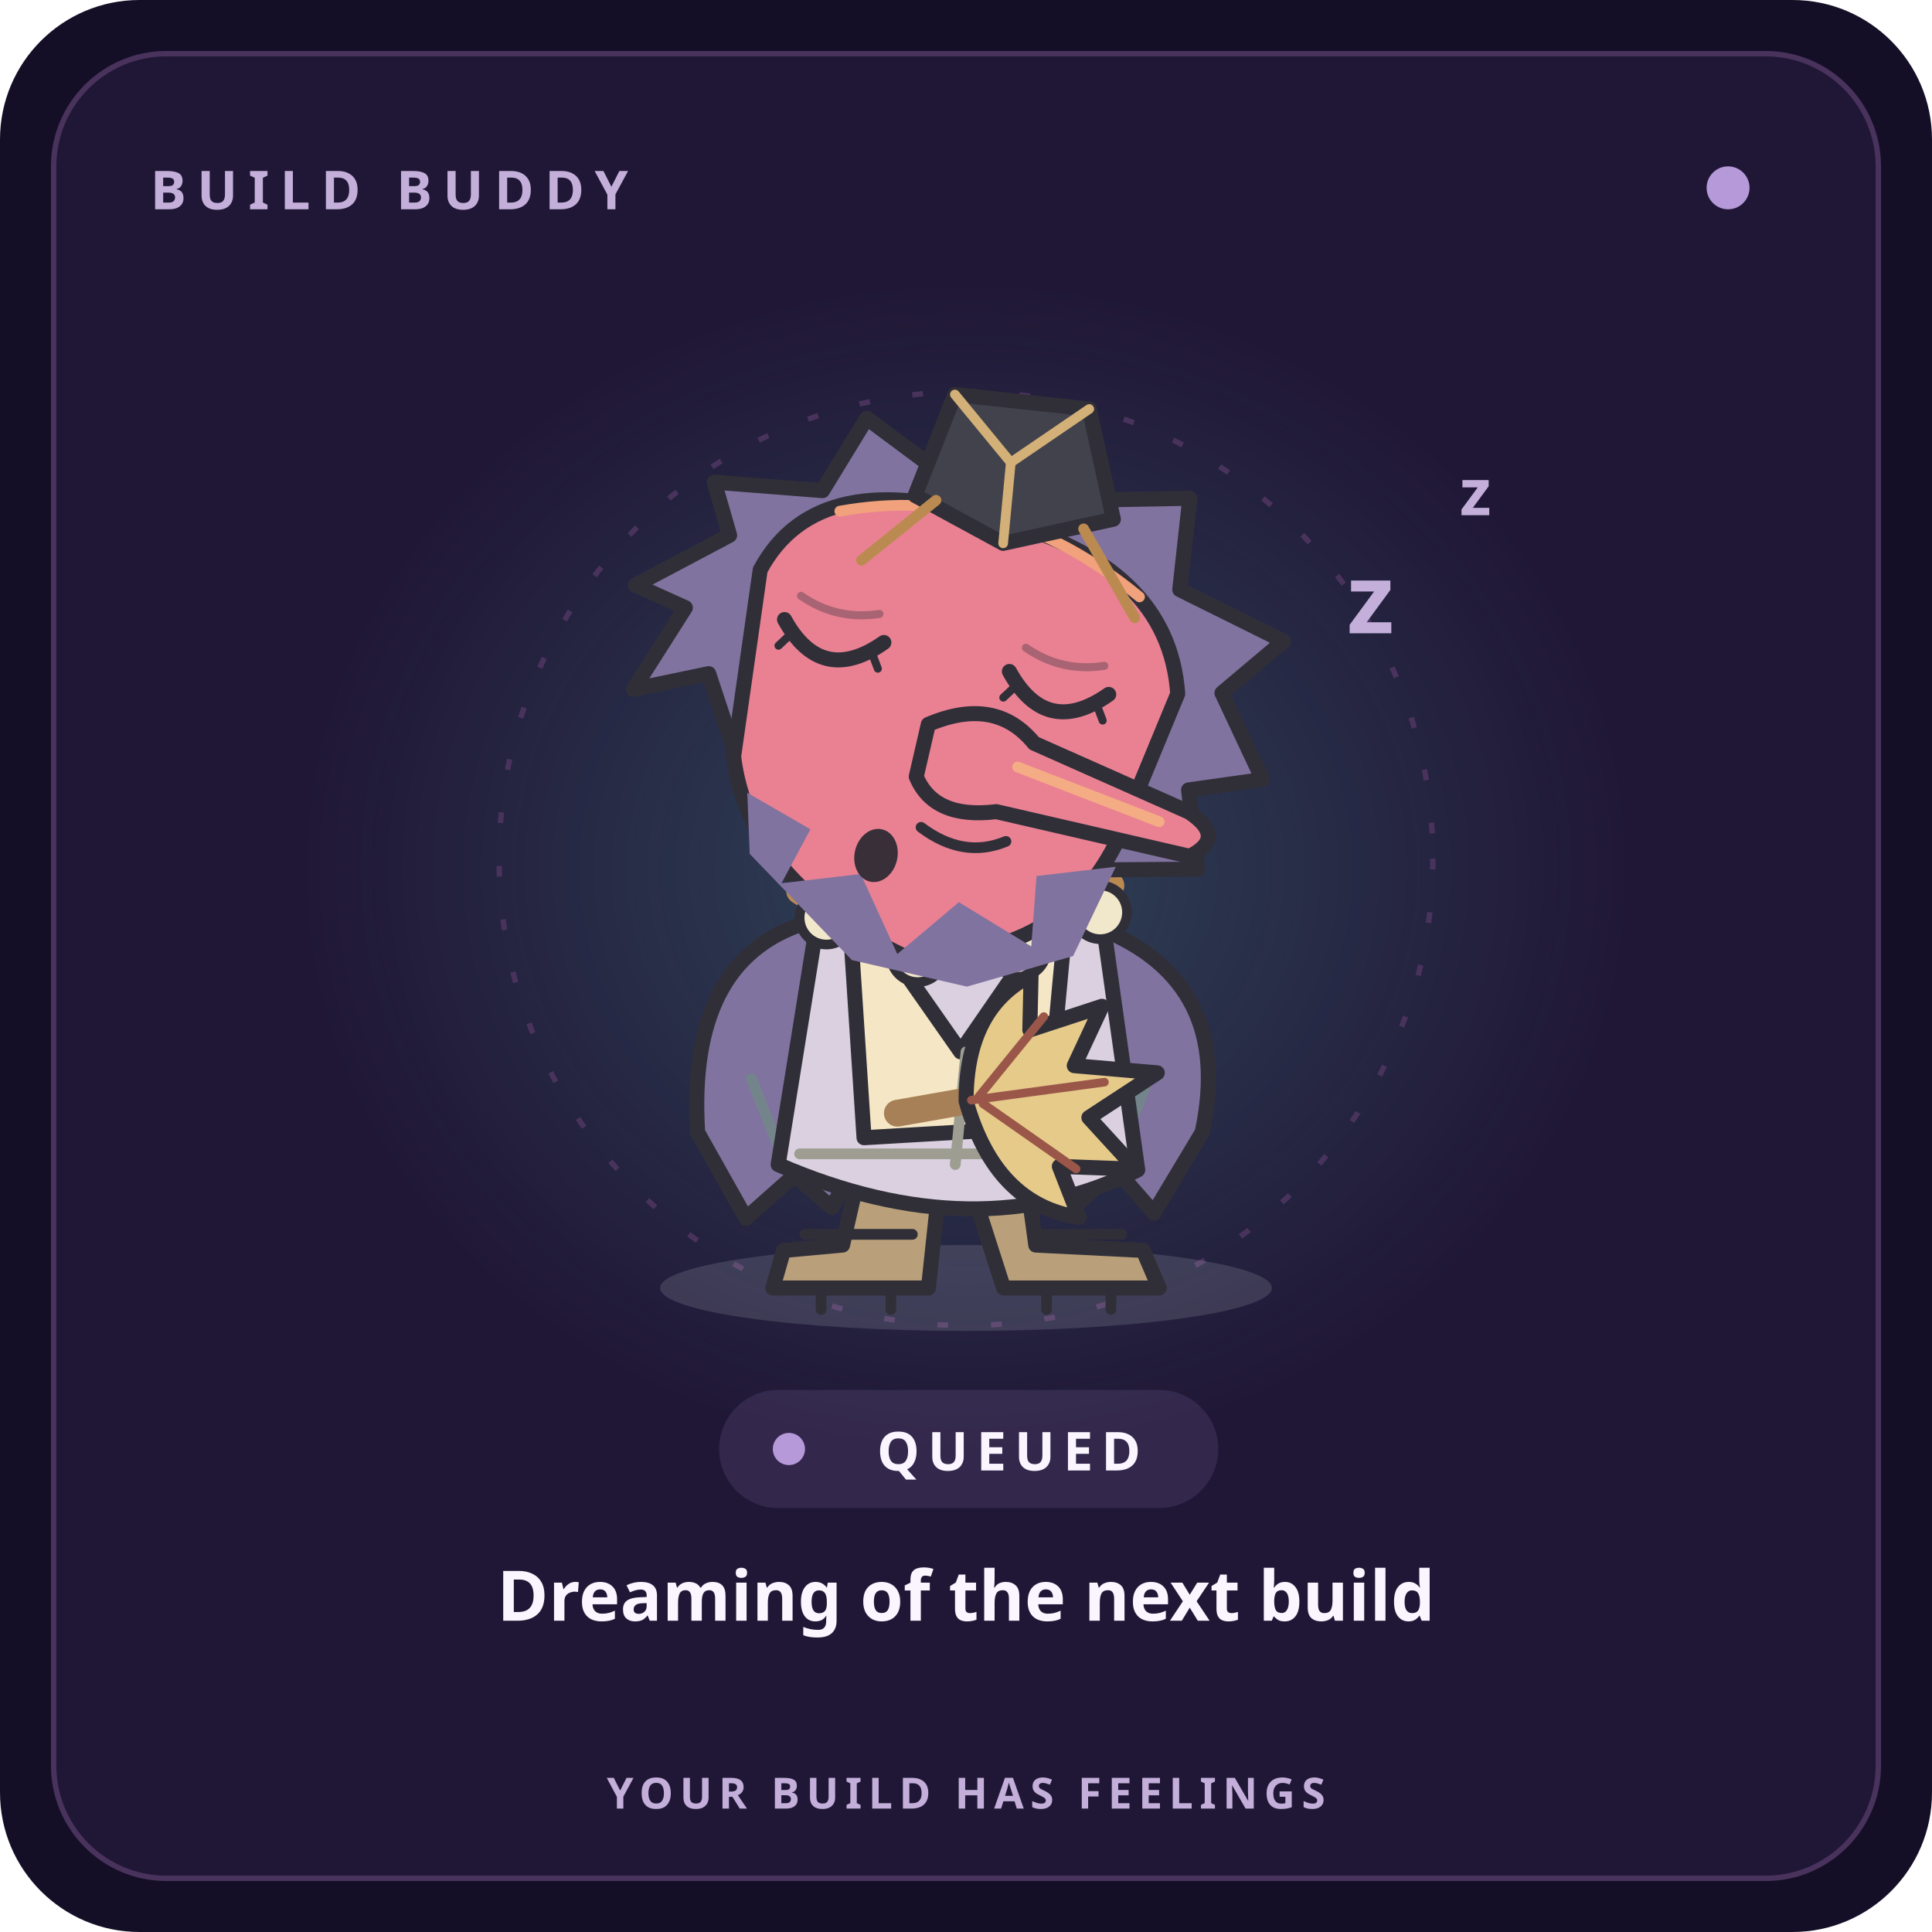
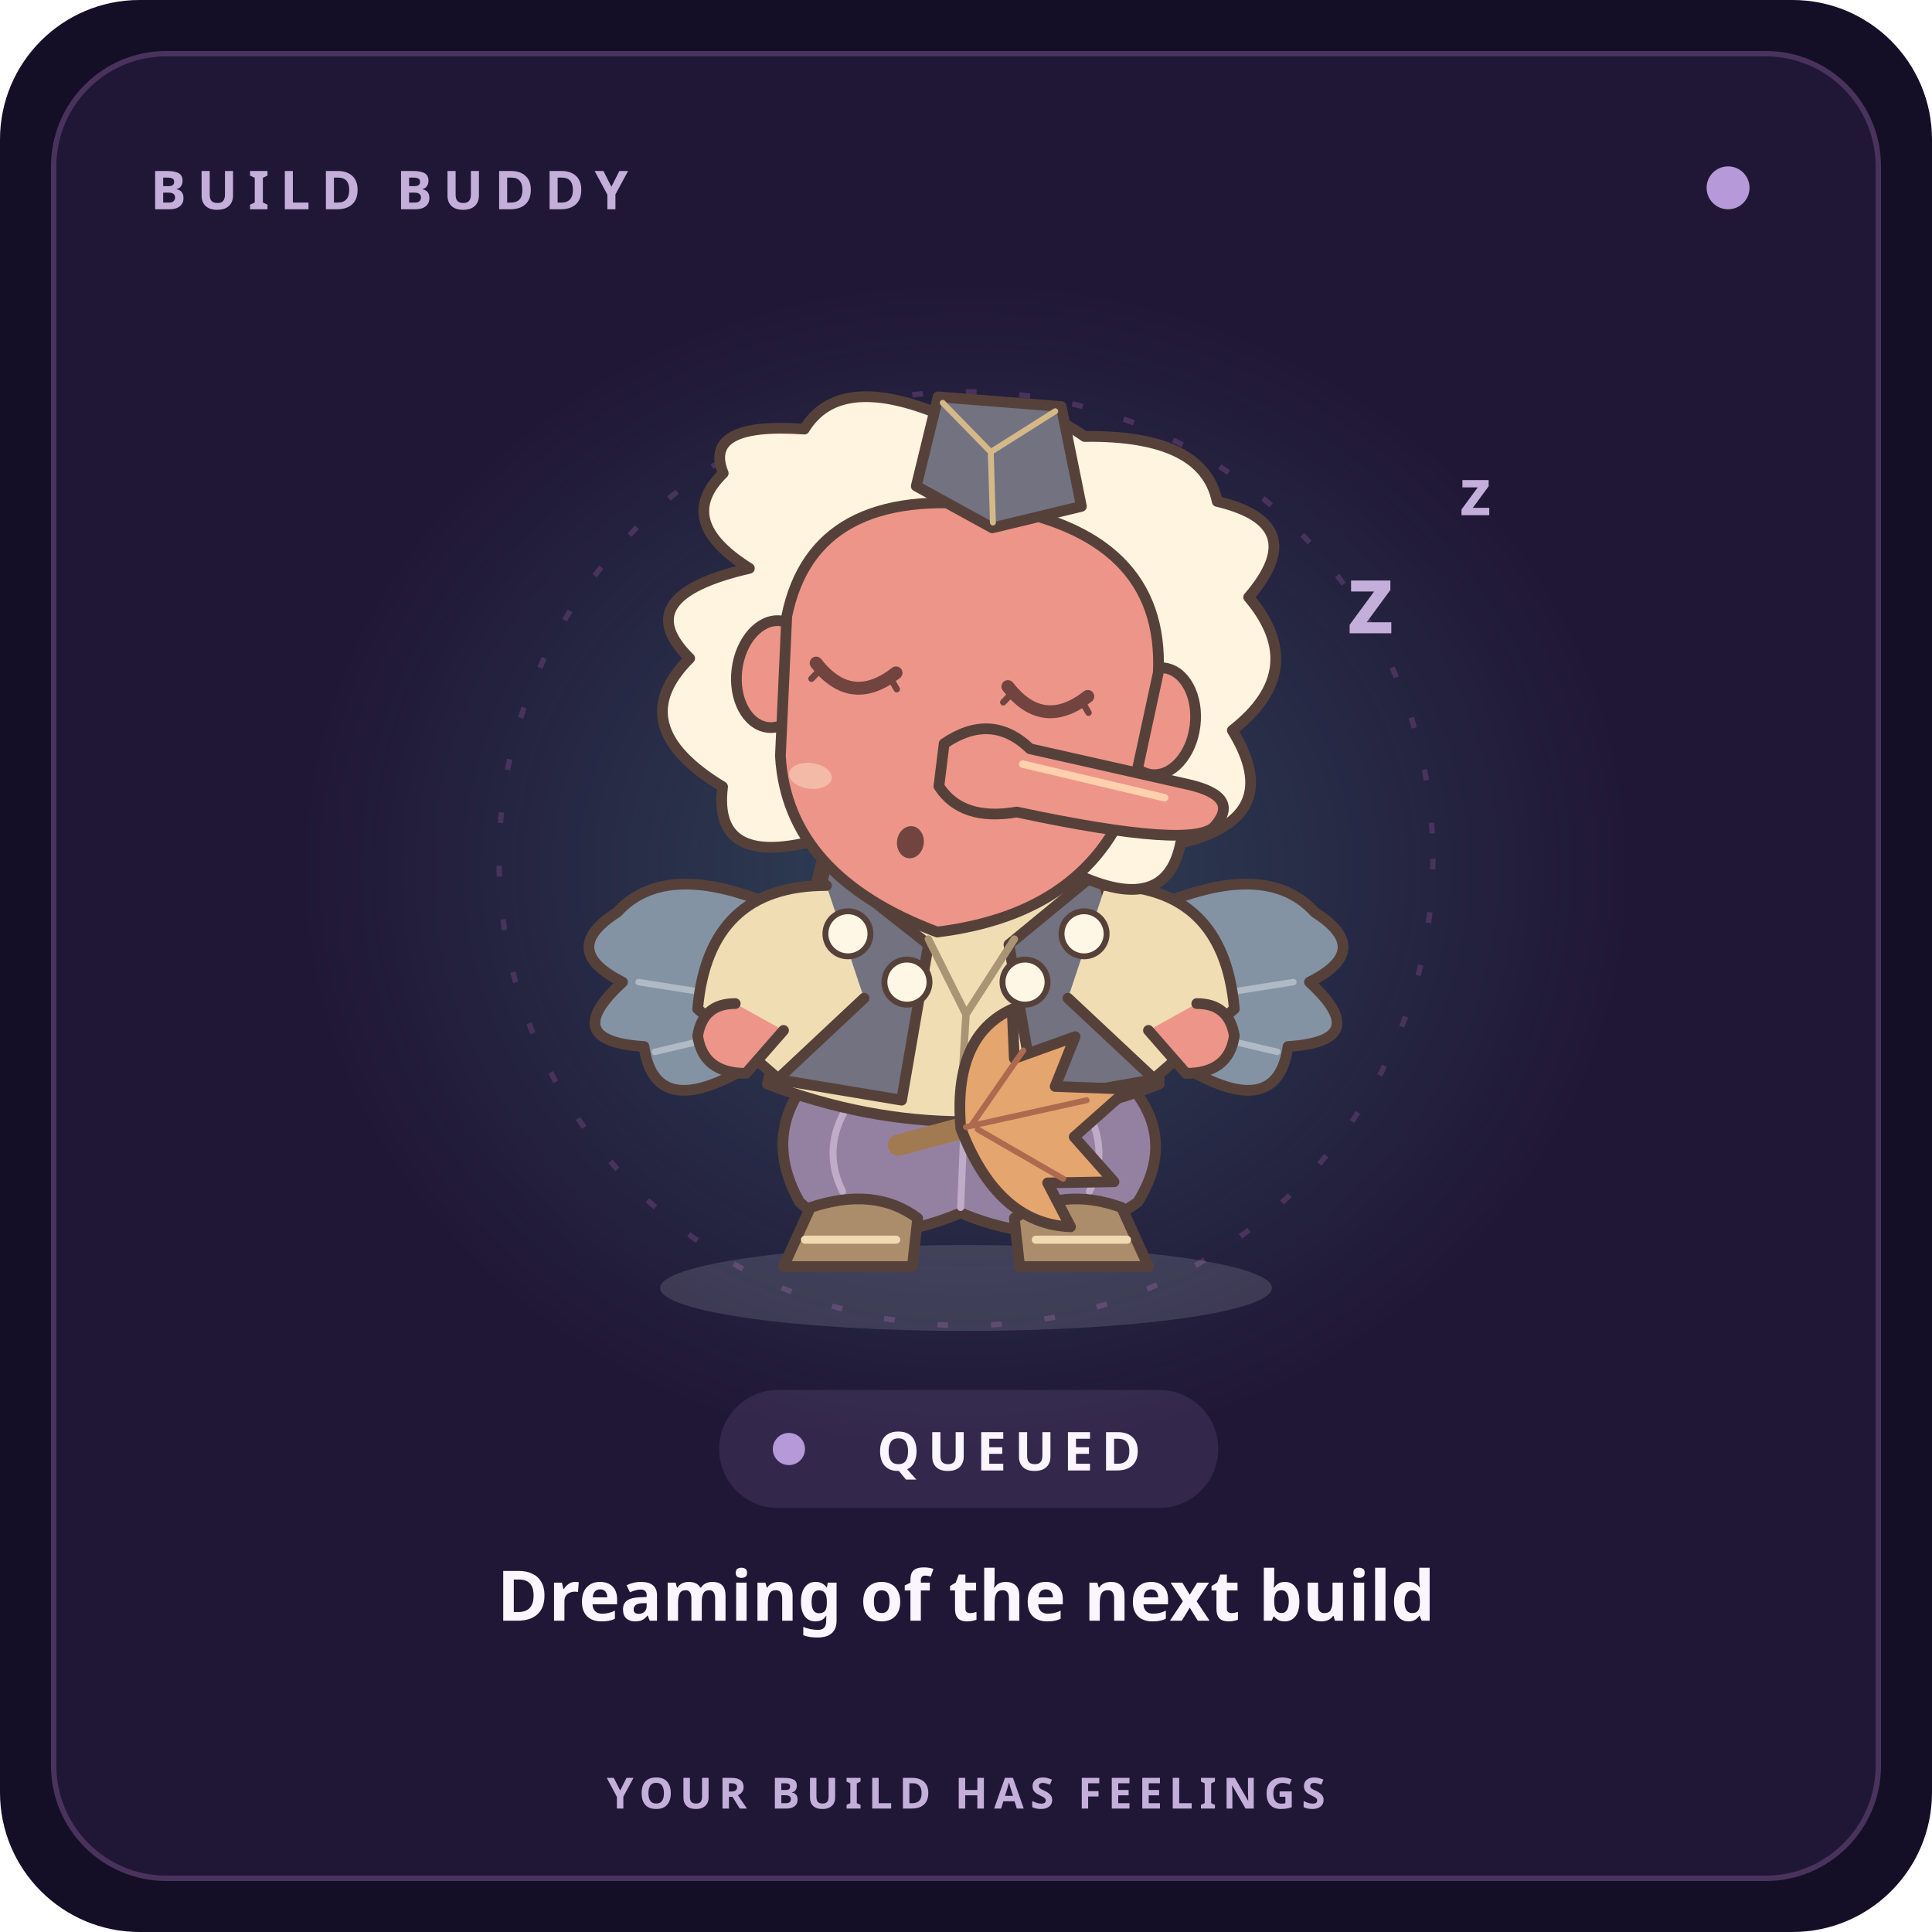
<svg xmlns="http://www.w3.org/2000/svg" width="300" height="300" viewBox="0 0 360 360" role="img" aria-labelledby="title desc" data-character="tengu" data-mood="sleepy" data-theme="neon">
  <defs>
    <radialGradient id="halo">
      <stop stop-color="#70f4e5" stop-opacity=".2" />
      <stop offset="1" stop-color="#70f4e5" stop-opacity="0" />
    </radialGradient>
  </defs>
  <style>
 .buddy{transform-origin:180px 170px;animation:float 3.2s ease-in-out infinite}
 .eyes{transform-box:fill-box;transform-origin:center;animation:blink 5.4s infinite}
 .eye-glint,.spark{transform-box:fill-box;transform-origin:center;animation:twinkle 2.8s ease-in-out infinite}
 @keyframes bounce{0%,100%{transform:translateY(0) rotate(-2deg)}50%{transform:translateY(-7px) rotate(2deg)}}
 @keyframes shake{0%,85%,100%{transform:translateX(0)}89%,97%{transform:translateX(-2px) rotate(-1deg)}93%{transform:translateX(2px) rotate(1deg)}}
 @keyframes work{0%,100%{transform:rotate(-2deg)}50%{transform:rotate(2deg) translateY(-2px)}}
 @keyframes float{0%,100%{transform:translateY(0)}50%{transform:translateY(-6px)}}
 @keyframes blink{0%,43%,47%,100%{transform:scaleY(1)}45%{transform:scaleY(.12)}}
 @keyframes twinkle{0%,100%{opacity:.55;transform:scale(.88)}50%{opacity:1;transform:scale(1.08)}}
 @media(prefers-reduced-motion:reduce){.buddy,.eyes,.eye-glint,.spark{animation:none!important}}
 </style>
  <rect width="360" height="360" rx="26" fill="#140f26" />
  <rect x="10" y="10" width="340" height="340" rx="21" fill="#201736" stroke="#49335d" />
  <g font-family="ui-sans-serif,system-ui,sans-serif">
    <text x="28" y="39" font-size="10" font-weight="700" letter-spacing="2" fill="#c3afd9">BUILD BUDDY</text>
    <circle cx="322" cy="35" r="4" fill="#b599d9" />
    <ellipse cx="180" cy="162" rx="123" ry="111" fill="url(#halo)" />
    <circle cx="180" cy="160" r="87" fill="none" stroke="#49335d" stroke-dasharray="2 8" />
    <ellipse cx="180" cy="240" rx="57" ry="8" fill="#faf5ff" opacity=".13" />
    <g fill="#c3afd9" font-weight="700">
      <text x="251" y="118" font-size="18">z</text>
      <text x="272" y="96" font-size="12">z</text>
    </g>
    <g class="buddy" stroke="#faf5ff" stroke-width="3" stroke-linecap="round" stroke-linejoin="round">
-       <g stroke="#302f38" stroke-width="2.8">
-         <path d="m162 210 -5 22 -11 1 -2 7 29 0 3 -28 M190 210 l3 22 20 1 3 7 -29 0 -9 -28" fill="#b9a07a" />
-         <path d="m150 230 20 0 m23 0 16 0 m-56 10 0 4 m13 -4 0 4 m29 -4 0 4 m12 -4 0 4" fill="none" stroke-width="2" />
-         <g data-part="crow-wings" fill="#81739f">
-           <path d="M150 172 Q128 179 130 211 L139 227 148 219 155 225 171 195 M205 173 Q230 183 224 211 L215 226 208 218 200 225 185 195Z" />
-           <path d="m140 201 6 15 m68 -15 -6 15" fill="none" stroke="#74848b" stroke-width="2" />
+       <g stroke="#56413a" stroke-width="2">
+         <g data-part="crow-wings" fill="#8493a4">
+           <path d="M149 171 Q125 159 115 170 Q104 177 116 183 Q104 194 120 195 Q122 209 139 199 L159 186Z" />
+           <path transform="translate(360 0) scale(-1 1)" d="M149 171 Q125 159 115 170 Q104 177 116 183 Q104 194 120 195 Q122 209 139 199 L159 186Z" />
+           <path d="m119 183 19 3 m-16 10 17 -4 m102 -9 -19 3 m16 10 -17 -4" fill="none" stroke="#afbac5" stroke-width="1.2" />
        </g>
-         <path d="M154 161 204 161 212 218 Q182 233 145 217Z" fill="#dad0df" />
-         <path d="m158 166 21 30 20 -29 -4 43 -34 2Z" fill="#f5e7c5" />
-         <path d="m180 196 -2 21 m-29 -2 57 0" fill="none" stroke="#9d9e91" stroke-width="2" />
-         <path d="M149 166 Q176 184 207 165" fill="none" stroke="#bb8a51" stroke-width="5" />
-         <circle cx="154" cy="171" r="5" fill="#f1e7cb" stroke-width="1.8" />
-         <circle cx="171" cy="178" r="5" fill="#f1e7cb" stroke-width="1.8" />
-         <circle cx="190" cy="177" r="5" fill="#f1e7cb" stroke-width="1.8" />
-         <circle cx="205" cy="170" r="5" fill="#f1e7cb" stroke-width="1.8" />
-         <g data-part="maple-fan" transform="translate(181 205) rotate(80)">
-           <path d="M0 14 V-4" fill="none" stroke="#a88058" stroke-width="5" />
-           <path d="M0 1 Q-17 -2 -21 -15 L-11 -13 -13 -27 -3 -20 1 -35 7 -21 18 -28 15 -14 25 -16 Q20 -1 0 1Z" fill="#e6ca8a" />
-           <path d="M0 0 1 -25 M0 -1 -13 -16 M1 -2 16 -17" fill="none" stroke="#9a5749" stroke-width="1.6" />
+         <path d="M157 195 Q140 208 149 224 Q160 234 179 226 Q198 234 212 224 Q222 208 202 195Z" fill="#9481a2" />
+         <path d="m180 201 -1 24 M158 206 q-5 8 -1 16 m45 -16 q5 8 1 16" fill="none" stroke="#c0acc9" stroke-width="1.3" />
+         <path d="M151 225 q12 -4 20 2 l-1 9 -24 0Z M189 227 q9 -6 20 -2 l5 11 -24 0Z" fill="#ac8d6b" />
+         <path d="m150 231 17 0 m26 0 17 0" stroke="#f0dab1" stroke-width="1.5" />
+         <path d="M153 161 Q180 151 207 162 L216 202 Q180 216 143 202Z" fill="#f0ddb4" />
+         <path d="M154 161 173 176 168 205 144 201Z M205 162 188 176 193 205 216 201Z" fill="#727280" />
+         <path d="m173 175 7 14 9 -14 m-9 14 -1 17" fill="none" stroke="#a99474" stroke-width="1.4" />
+         <path d="M154 165 Q132 165 130 188 L145 201 161 186 M206 165 Q228 165 230 188 L215 201 199 186" fill="#f0ddb4" />
+         <path d="M137 187 q-6 0 -7 6 q1 7 9 7 l7 -8 M223 187 q6 0 7 6 q-1 7 -9 7 l-7 -8" fill="#ed9589" />
+         <circle cx="158" cy="174" r="4.2" fill="#fff7e5" stroke-width="1.1" />
+         <circle cx="169" cy="183" r="4.2" fill="#fff7e5" stroke-width="1.1" />
+         <circle cx="202" cy="174" r="4.2" fill="#fff7e5" stroke-width="1.1" />
+         <circle cx="191" cy="183" r="4.2" fill="#fff7e5" stroke-width="1.1" />
+         <g data-part="maple-fan" transform="translate(180 210) rotate(75)">
+           <path d="M0 13 V-2" stroke="#a17a52" stroke-width="4" />
+           <path d="M0 1 Q-17 -2 -19 -14 L-10 -12 -11 -24 -3 -18 1 -31 7 -19 17 -24 14 -12 23 -14 Q19 -1 0 1Z" fill="#e5a56f" />
+           <path d="M0 0 1 -23 M0 -1 -11 -14 M1 -2 14 -15" fill="none" stroke="#ad6a4f" stroke-width="1.1" />
        </g>
-         <g transform="rotate(13 178 131)">
-           <path d="M132 136 119 142 125 125 115 123 130 110 125 101 145 98 150 83 166 90 181 76 192 89 212 84 214 101 235 106 226 118 237 132 224 137 229 151 208 156 146 159Z" fill="#81739f" />
-           <path d="M137 115 Q143 93 178 96 Q211 97 218 120 L213 150 Q207 174 179 179 Q148 172 140 150Z" fill="#ea8193" />
-           <path d="m144 156 13 4 -3 11 14 -5 10 13 9 -12 15 5 -2 -13 14 -5 -4 18 -18 10 -22 0 -23 -15Z" fill="#81739f" stroke="none" />
-           <path d="M149 101 Q177 89 207 104" fill="none" stroke="#f1a17b" stroke-width="2" />
+         <g transform="rotate(7 180 130)">
+           <path d="M137 111 Q122 104 130 94 Q125 85 144 84 Q149 73 168 78 Q183 72 196 79 Q218 76 222 88 Q240 90 230 105 Q243 117 230 130 Q242 145 223 152 Q222 166 204 160 L155 160 Q137 167 137 152 Q117 143 128 129 Q115 119 137 111Z" fill="#fff4df" />
+           <ellipse cx="144" cy="130" rx="7" ry="10" fill="#ed9589" />
+           <ellipse cx="216" cy="130" rx="7" ry="10" fill="#ed9589" />
+           <path d="M145 119 Q147 94 180 94 Q213 95 215 121 L213 143 Q208 167 180 174 Q151 167 147 145Z" fill="#ed9589" />
          <g data-part="tengu-expression">
-             <g data-part="expressive-eyes" data-expression="sleepy" stroke="#302f38" stroke-width="1.8">
-               <g data-eye="1" transform="translate(153.0 125.0)">
-                 <path d="M-9.5 -2 Q0 8.6 9.5 -2" fill="none" stroke="#302f38" stroke-width="2.8" />
-                 <path d="m-7.5 0 -2 3 M7.5 0 l2 3" fill="none" stroke="#302f38" stroke-width="1.5" />
-                 <path d="M-7.5 -7 Q0 -4 7.5 -7" fill="none" stroke="#302f38" stroke-opacity=".35" stroke-width="1.5" />
+             <ellipse cx="153" cy="148" rx="4" ry="2.4" fill="#f4baa8" stroke="none" />
+             <g data-part="expressive-eyes" data-expression="sleepy" stroke="#3b2829" stroke-width="1.6">
+               <g data-eye="1" transform="translate(159.0 128.0)">
+                 <path d="M-7.5 -1 Q0 6.5 7.5 -1" fill="none" stroke="#71443f" stroke-width="2.4" />
+                 <path d="m-6.5 0 -1.5 2 M6.5 0 l1.5 2" fill="none" stroke="#71443f" stroke-width="1.2" />
              </g>
-               <g data-eye="2" transform="translate(196.0 125.0)">
-                 <path d="M-9.5 -2 Q0 8.6 9.5 -2" fill="none" stroke="#302f38" stroke-width="2.8" />
-                 <path d="m-7.5 0 -2 3 M7.5 0 l2 3" fill="none" stroke="#302f38" stroke-width="1.5" />
-                 <path d="M-7.5 -7 Q0 -4 7.5 -7" fill="none" stroke="#302f38" stroke-opacity=".35" stroke-width="1.5" />
+               <g data-eye="2" transform="translate(195.0 128.0)">
+                 <path d="M-7.5 -1 Q0 6.5 7.5 -1" fill="none" stroke="#71443f" stroke-width="2.4" />
+                 <path d="m-6.5 0 -1.5 2 M6.5 0 l1.5 2" fill="none" stroke="#71443f" stroke-width="1.2" />
              </g>
            </g>
-             <ellipse cx="170" cy="162" rx="4" ry="5" fill="#382f39" stroke="none" />
+             <ellipse cx="173" cy="158" rx="2.5" ry="3" fill="#71443f" stroke="none" />
          </g>
          <g data-part="long-nose">
-             <path d="M174 136 Q185 128 194 135 L225 141 Q233 144 227 149 L190 149 Q179 153 174 146Z" fill="#ea8193" />
-             <path d="m192 140 28 4" fill="none" stroke="#f4ac84" stroke-width="2" />
-             <path d="m177 155 q9 4 16 -1" fill="none" stroke-width="2" />
+             <path d="M177 139 Q185 132 193 138 L223 141 Q233 142 229 148 Q226 153 192 150 Q182 153 177 147Z" fill="#ed9589" />
+             <path d="m192 141 27 3" stroke="#ffd0ad" stroke-width="1.4" />
          </g>
          <g data-part="mountain-cap">
-             <path d="m162 95 3 -20 25 -3 9 19 -19 9Z" fill="#41424c" />
-             <path d="m165 75 13 10 12 -13 M178 85 l2 15" fill="none" stroke="#d3b077" stroke-width="1.8" />
-             <path d="m166 95 -11 14 m39 -15 13 14" fill="none" stroke="#bb8a51" stroke-width="2" />
+             <path d="m166 92 2 -17 23 -1 6 18 -16 6Z" fill="#727280" />
+             <path d="m169 76 10 8 11 -9 m-11 9 2 13" fill="none" stroke="#d4b888" stroke-width="1.1" />
          </g>
        </g>
      </g>
    </g>
    <rect x="134" y="259" width="93" height="22" rx="11" fill="#b599d9" fill-opacity=".13" />
    <circle cx="147" cy="270" r="3" fill="#b599d9" />
    <text x="188" y="274" text-anchor="middle" fill="#faf5ff" font-size="10" font-weight="750" letter-spacing="1.5">QUEUED</text>
    <text x="180" y="302" text-anchor="middle" fill="#faf5ff" font-size="13" font-weight="600">Dreaming of the next build</text>
    <text x="180" y="337" text-anchor="middle" fill="#c3afd9" font-size="8" font-weight="600" letter-spacing="1.2">YOUR BUILD HAS FEELINGS</text>
  </g>
</svg>
